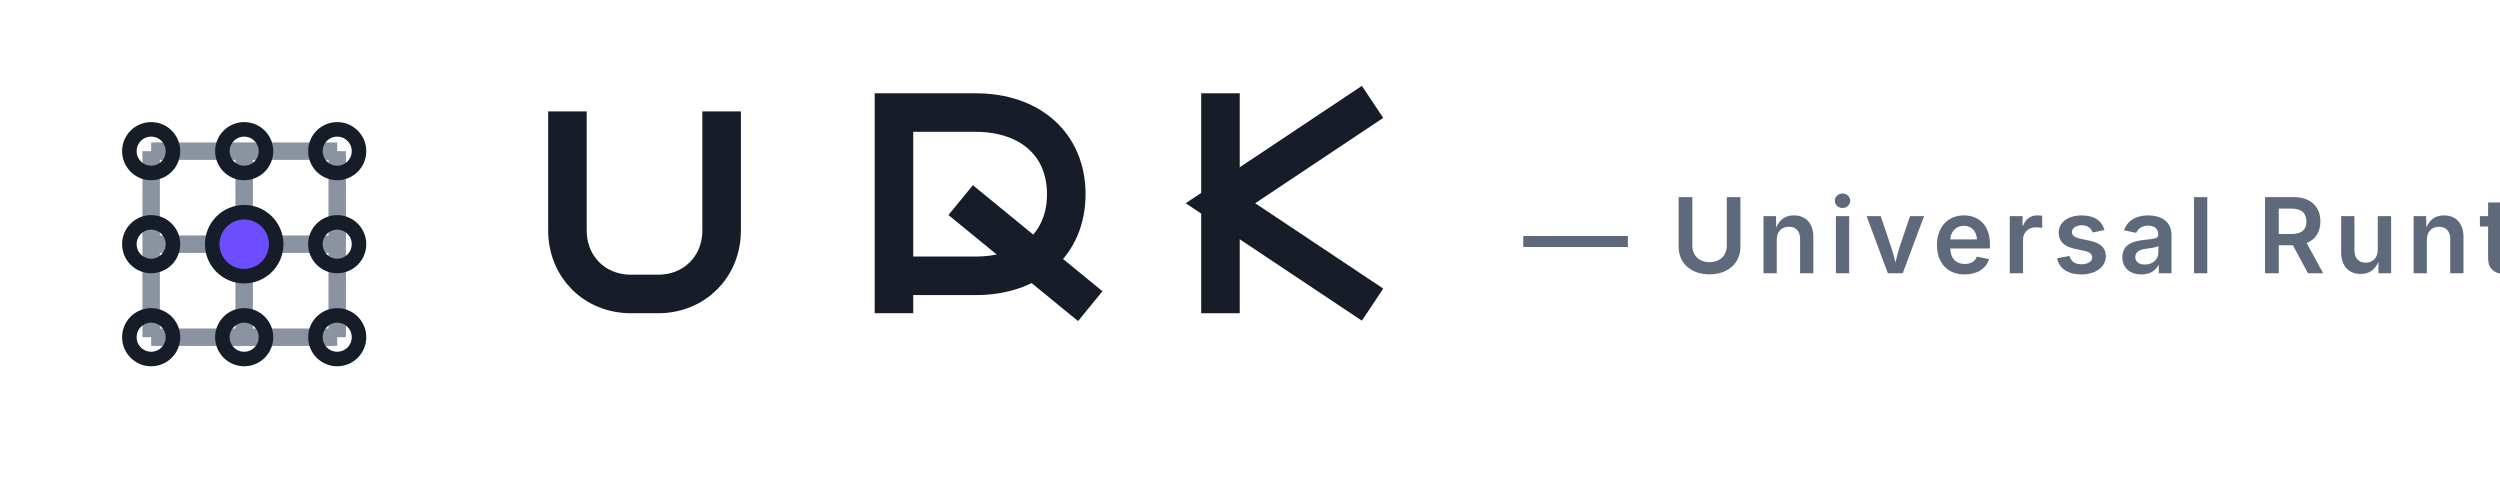
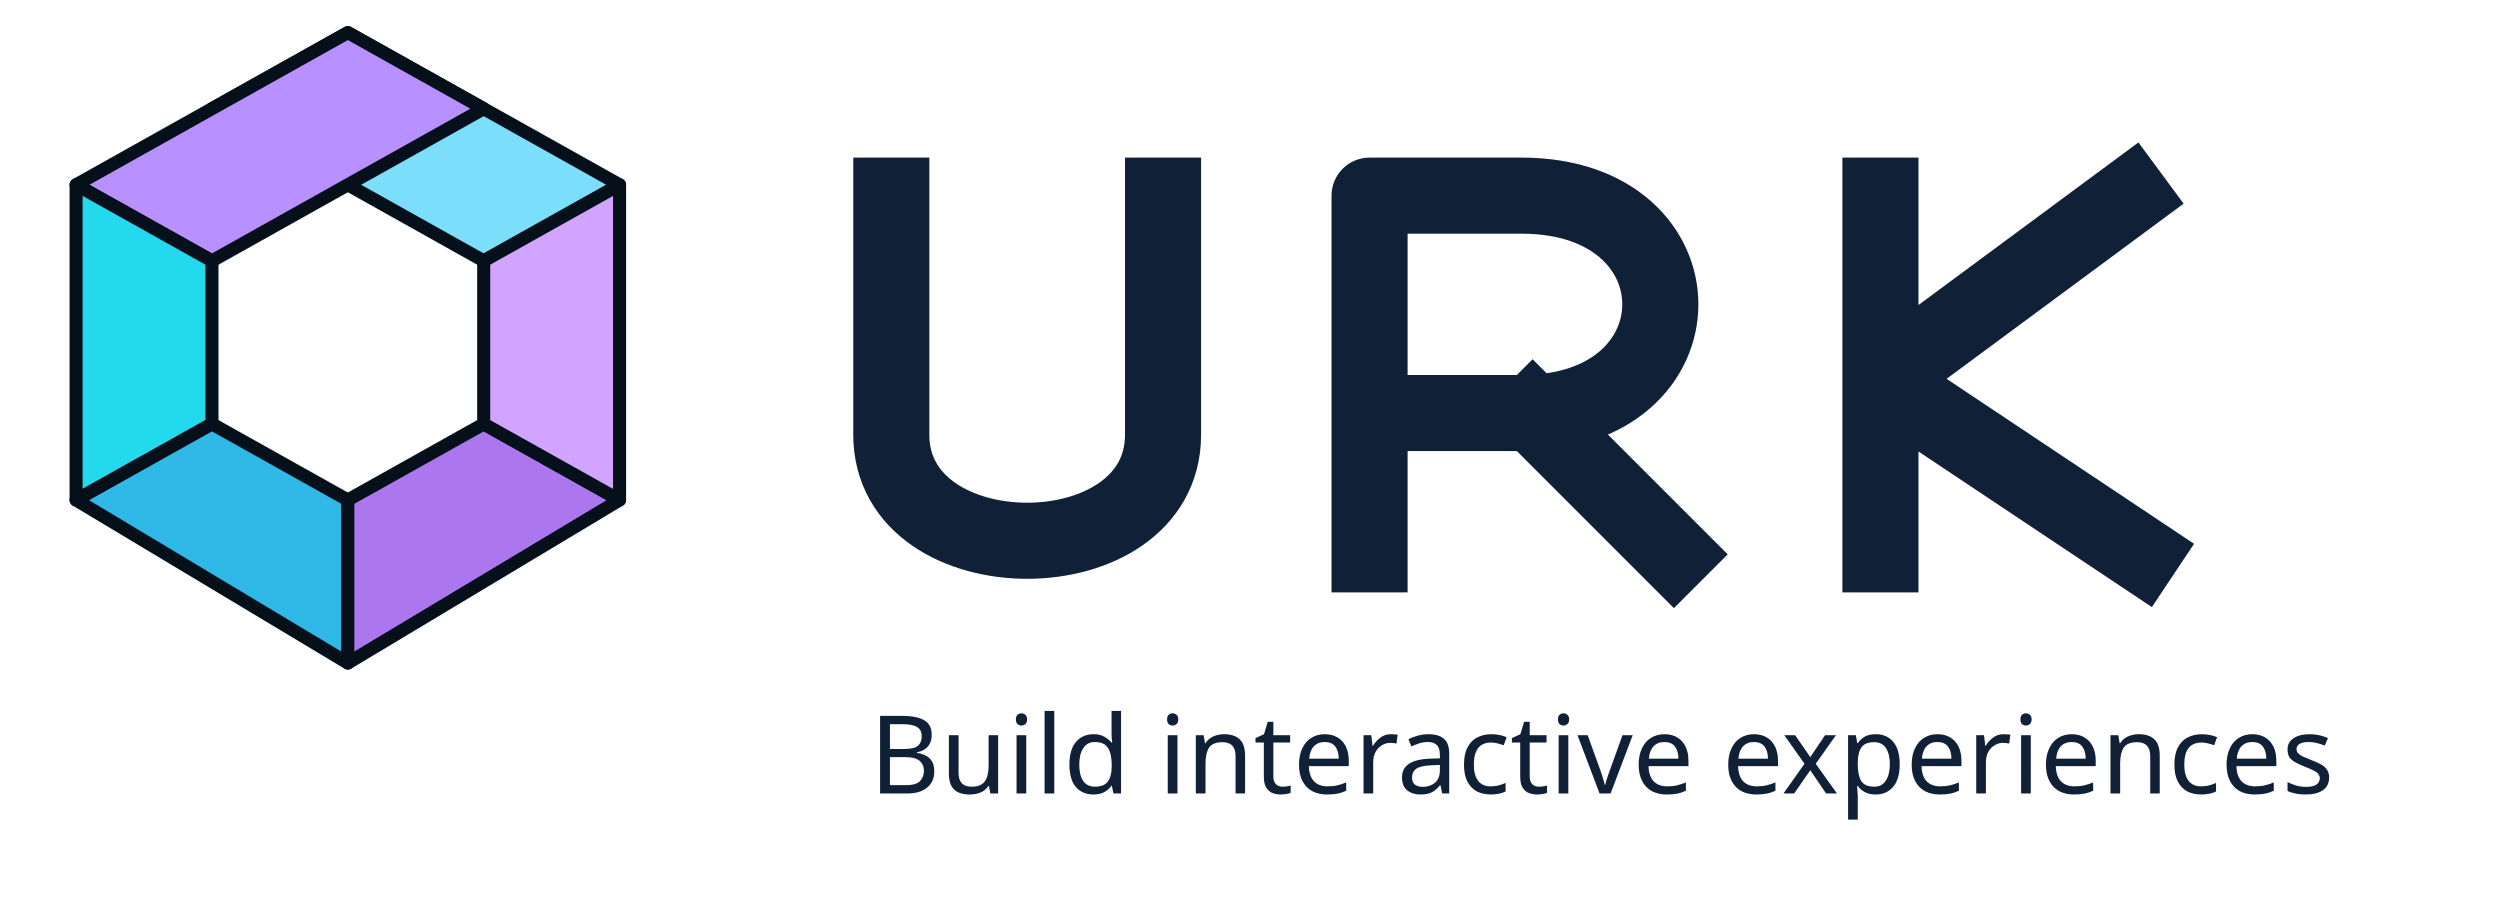
- <svg xmlns="http://www.w3.org/2000/svg" viewBox="0 0 430 84" fill="none">
-   <g transform="translate(10 10)">
-     <g stroke="#5E6A7C" stroke-opacity=".72" stroke-width="3">
-       <path d="M16 16H48M16 32H48M16 48H48M16 16V48M32 16V48M48 16V48" />
-     </g>
-     <g stroke="#161C28" stroke-width="2.5">
-       <circle cx="16" cy="16" r="3.75" />
-       <circle cx="32" cy="16" r="3.75" />
-       <circle cx="48" cy="16" r="3.75" />
-       <circle cx="16" cy="32" r="3.75" />
-       <circle cx="48" cy="32" r="3.75" />
-       <circle cx="16" cy="48" r="3.75" />
-       <circle cx="32" cy="48" r="3.75" />
-       <circle cx="48" cy="48" r="3.75" />
-     </g>
-     <circle cx="32" cy="32" r="5.5" fill="#6C4DFF" stroke="#161C28" stroke-width="2.5" />
+ <svg xmlns="http://www.w3.org/2000/svg" viewBox="0 0 230 84" role="img" aria-label="URK">
+   <g stroke-linejoin="round" stroke="#06101b" stroke-width="1.2">
+     <path fill="#7bdffb" d="M32 3 57 17 44.5 24 19.5 10Z" />
+     <path fill="#b990ff" d="m32 3 12.5 7-25 14L7 17Z" />
+     <path fill="#23d9ee" d="m7 17 12.5 7v15L7 46Z" />
+     <path fill="#30b9e7" d="m7 46 12.5-7L32 46v15Z" />
+     <path fill="#ac76ef" d="m32 46 12.5-7L57 46 32 61Z" />
+     <path fill="#d2a4ff" d="M57 17v29l-12.5-7V24Z" />
  </g>
-   <g transform="translate(82 10) scale(.78)">
-     <g stroke="#161C28" stroke-width="8.5" stroke-linecap="square" stroke-linejoin="miter">
-       <path d="M20 16v22c0 8 6 14 14 14h6c8 0 14-6 14-14V16" />
-       <path d="M92 52V12h18c12 0 20 7 20 18s-8 18-20 18H92" />
-       <path d="M110 34l22 18" />
-       <path d="M164 12v40" />
-       <path d="M194 12l-30 20 30 20" />
-     </g>
+   <g fill="none" stroke="#102037" stroke-width="7" stroke-linecap="square" stroke-linejoin="round">
+     <path d="M82 18v22c0 13 25 13 25 0V18" />
+     <path d="M126 51V18h14c17 0 17 20 0 20h-14m15 0 13 13" />
+     <path d="M173 18v33m23-33-23 17 24 16" />
  </g>
-   <text x="262" y="47" fill="#5E6A7C" font-family="Geist, Inter, Arial, sans-serif" font-size="18" font-weight="600" letter-spacing=".08em">— Universal Runtime Kernel</text>
+   <text x="80" y="73" font-family="system-ui,sans-serif" font-size="10" fill="#102037">
+     Build interactive experiences
+   </text>
</svg>
